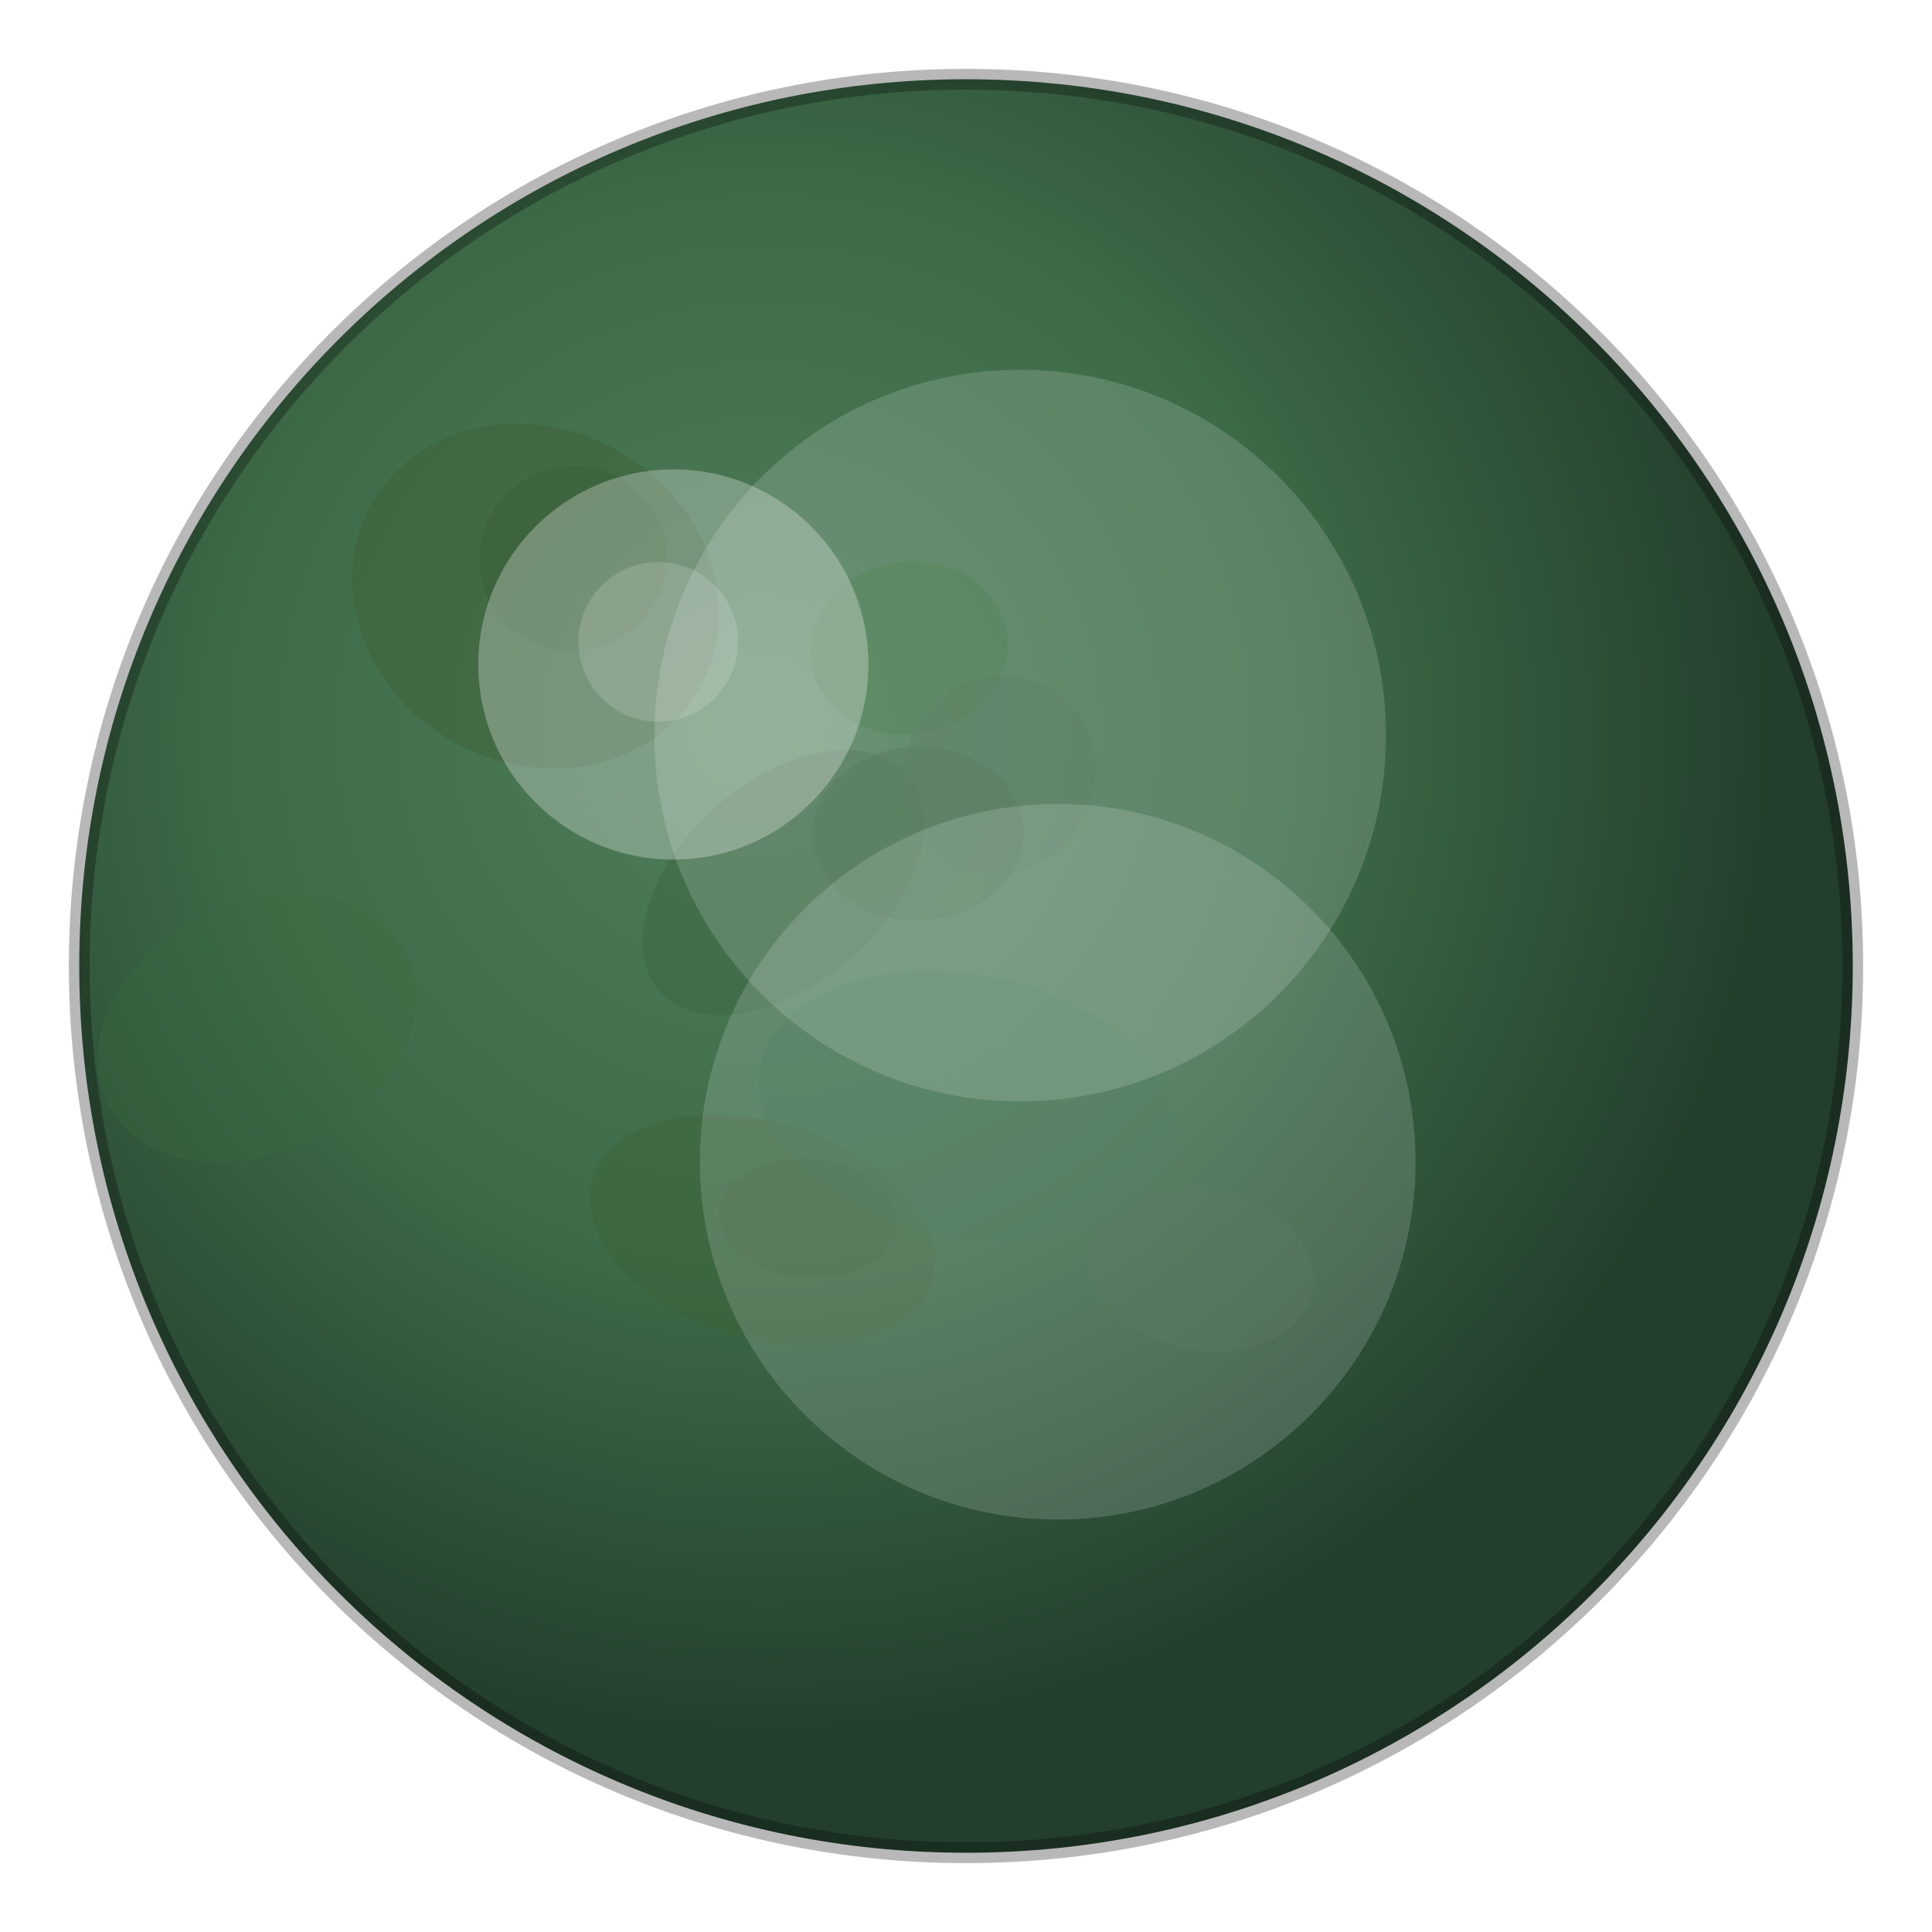
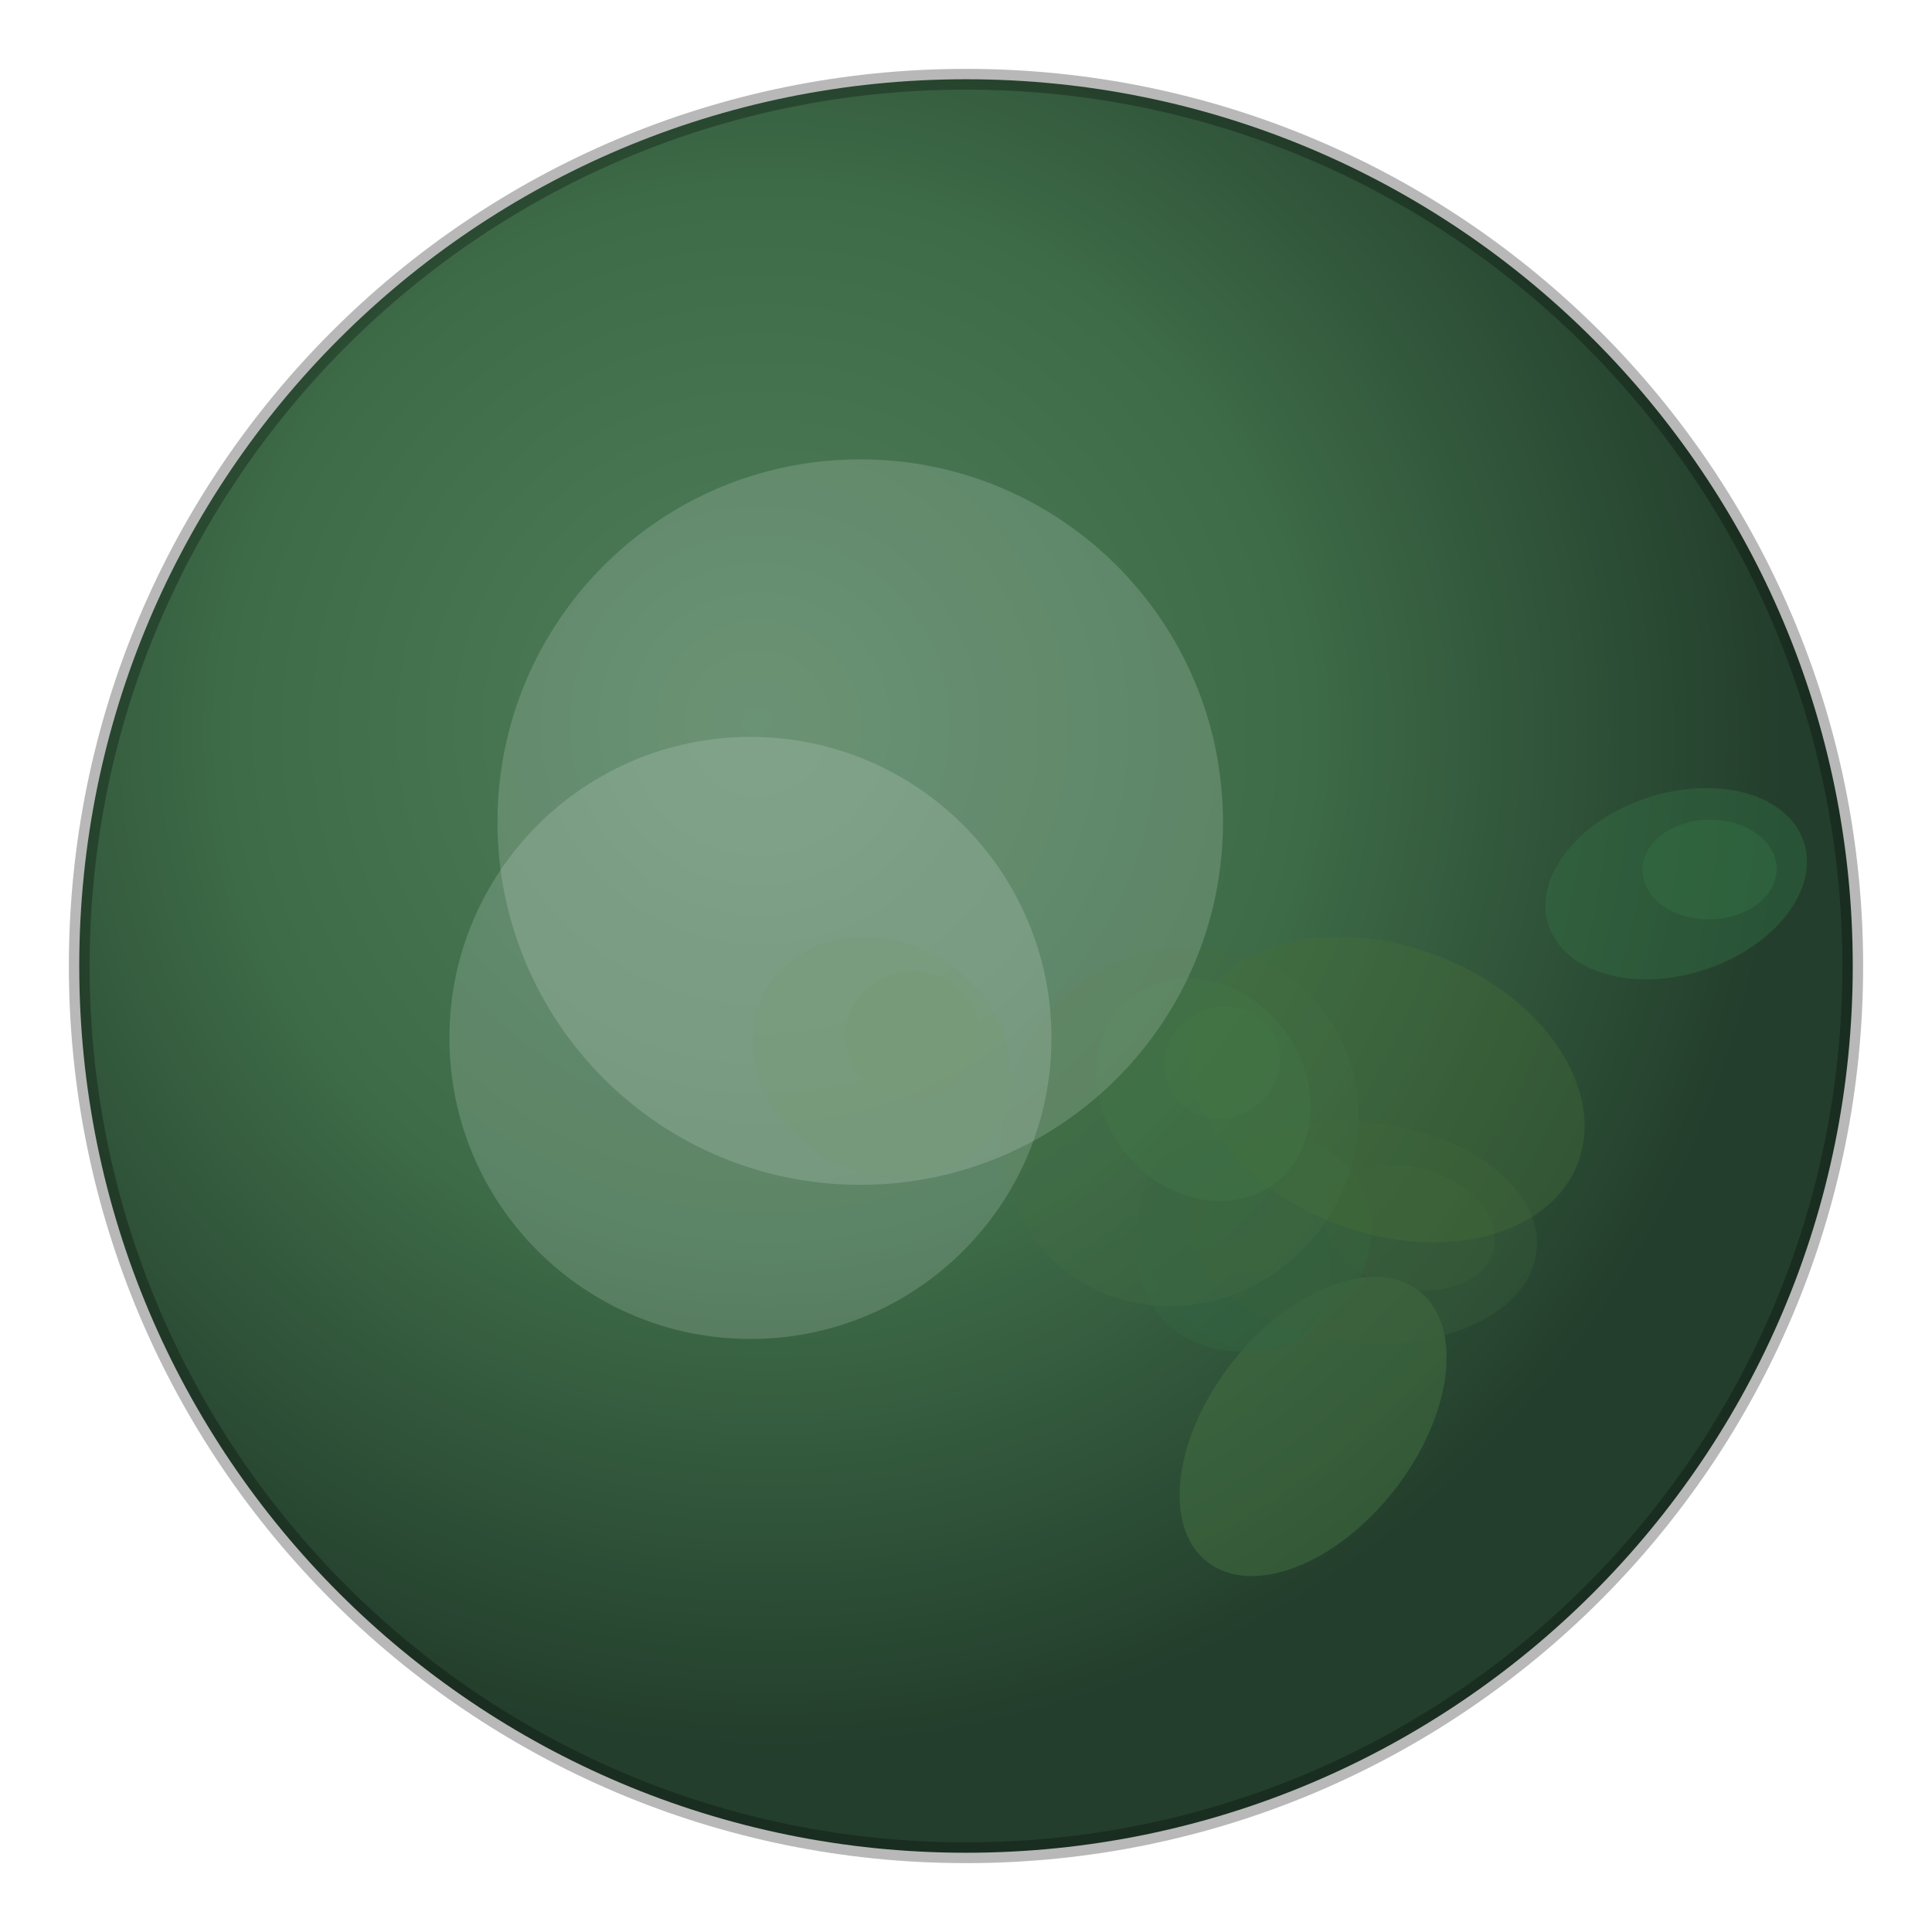
<svg xmlns="http://www.w3.org/2000/svg" width="512" height="512" viewBox="0 0 512 512">
  <defs>
    <radialGradient id="bodySwamp2" cx="39%" cy="37%" r="58%" fx="38%" fy="36%">
      <stop offset="0%" stop-color="rgb(80,126,90)" />
      <stop offset="52%" stop-color="rgb(62,108,72)" />
      <stop offset="100%" stop-color="rgb(35,62,44)" />
    </radialGradient>
  </defs>
  <circle cx="256" cy="256" r="235" fill="url(#bodySwamp2)" />
  <circle cx="256" cy="256" r="235" fill="none" stroke="rgba(0,0,0,0.28)" stroke-width="5.5" />
-   <ellipse cx="141.879" cy="157.973" rx="49.832" ry="44.322" fill="rgba(59,95,55,0.44)" transform="rotate(29 141.8786 157.9725)" />
-   <ellipse cx="154.337" cy="151.324" rx="24.916" ry="24.377" fill="rgba(59,95,55,0.44)" transform="rotate(-17 141.8786 157.9725)" />
-   <ellipse cx="243.229" cy="220.928" rx="27.925" ry="23.053" fill="rgba(57,101,62,0.44)" transform="rotate(-2 243.2293 220.9276)" />
-   <ellipse cx="318.507" cy="336.7" rx="29.93" ry="21.17" fill="rgba(64,97,74,0.32)" transform="rotate(10 318.5067 336.7004)" />
-   <ellipse cx="68.053" cy="272.467" rx="44.294" ry="33.039" fill="rgba(57,106,64,0.34)" transform="rotate(-27 68.05317 272.4668)" />
-   <ellipse cx="240.94" cy="171.749" rx="26.175" ry="22.923" fill="rgba(52,110,55,0.37)" transform="rotate(-9 240.9396 171.7488)" />
-   <ellipse cx="202.004" cy="326.126" rx="46.97" ry="28.702" fill="rgba(59,95,55,0.36)" transform="rotate(17 202.0039 326.1261)" />
-   <ellipse cx="213.746" cy="321.821" rx="23.485" ry="15.786" fill="rgba(59,95,55,0.36)" transform="rotate(5 202.0039 326.1261)" />
-   <ellipse cx="207.608" cy="233.881" rx="43.694" ry="26.883" fill="rgba(59,98,65,0.41)" transform="rotate(-41 207.6082 233.8814)" />
-   <ellipse cx="256.281" cy="293.191" rx="55.757" ry="34.967" fill="rgba(50,105,72,0.32)" transform="rotate(11 256.2813 293.1905)" />
-   <ellipse cx="264.65" cy="205.334" rx="26.639" ry="25.208" fill="rgba(69,102,73,0.33)" transform="rotate(-55 264.6499 205.3343)" />
-   <circle cx="270.368" cy="194.93" r="96.938" fill="rgba(245,250,255,0.16)" />
-   <circle cx="280.306" cy="307.866" r="94.828" fill="rgba(245,250,255,0.16)" />
-   <circle cx="178.45" cy="176.1" r="51.7" fill="rgba(255,255,255,0.28)" />
-   <circle cx="174.45" cy="170.1" r="21.15" fill="rgba(255,255,255,0.15)" />
+   <ellipse cx="444.22" cy="234.187" rx="35.58" ry="24.008" fill="rgba(53,116,70,0.39)" transform="rotate(-18 444.2201 234.1874)" />
+   <ellipse cx="453.115" cy="230.586" rx="17.79" ry="13.204" fill="rgba(53,116,70,0.39)" transform="rotate(-1 444.2201 234.1874)" />
+   <ellipse cx="347.986" cy="378.013" rx="45.572" ry="27.35" fill="rgba(72,118,68,0.45)" transform="rotate(-52 347.986 378.0133)" />
+   <ellipse cx="327.122" cy="330.021" rx="29.972" ry="22.843" fill="rgba(52,95,68,0.32)" transform="rotate(55 327.1221 330.0208)" />
+   <ellipse cx="334.615" cy="326.594" rx="14.986" ry="12.564" fill="rgba(52,95,68,0.32)" transform="rotate(-18 327.1221 330.0208)" />
+   <ellipse cx="332.579" cy="329.354" rx="31.814" ry="27.706" fill="rgba(52,104,66,0.45)" transform="rotate(-30 332.5793 329.3541)" />
+   <ellipse cx="360.987" cy="326.576" rx="46.478" ry="29.212" fill="rgba(61,99,60,0.34)" transform="rotate(6 360.9868 326.5759)" />
+   <ellipse cx="372.606" cy="322.194" rx="23.239" ry="16.066" fill="rgba(61,99,60,0.34)" transform="rotate(15 360.9868 326.5759)" />
+   <ellipse cx="367.363" cy="288.758" rx="54.375" ry="38.005" fill="rgba(70,112,57,0.36)" transform="rotate(21 367.3627 288.7581)" />
+   <ellipse cx="318.942" cy="288.801" rx="31.141" ry="26.612" fill="rgba(67,125,74,0.40)" transform="rotate(52 318.9418 288.8011)" />
+   <ellipse cx="326.727" cy="284.809" rx="15.57" ry="14.637" fill="rgba(67,125,74,0.40)" transform="rotate(-29 318.9418 288.8011)" />
+   <ellipse cx="312.688" cy="298.48" rx="48.893" ry="46.101" fill="rgba(67,108,66,0.38)" transform="rotate(-48 312.6876 298.4799)" />
+   <ellipse cx="233.723" cy="280.121" rx="35.536" ry="30.327" fill="rgba(65,115,56,0.31)" transform="rotate(32 233.7232 280.1212)" />
+   <ellipse cx="242.607" cy="275.572" rx="17.768" ry="16.68" fill="rgba(65,115,56,0.31)" transform="rotate(-10 233.7232 280.1212)" />
+   <circle cx="227.968" cy="217.866" r="96.134" fill="rgba(245,250,255,0.16)" />
+   <circle cx="198.875" cy="275.064" r="79.777" fill="rgba(245,250,255,0.16)" />
</svg>
